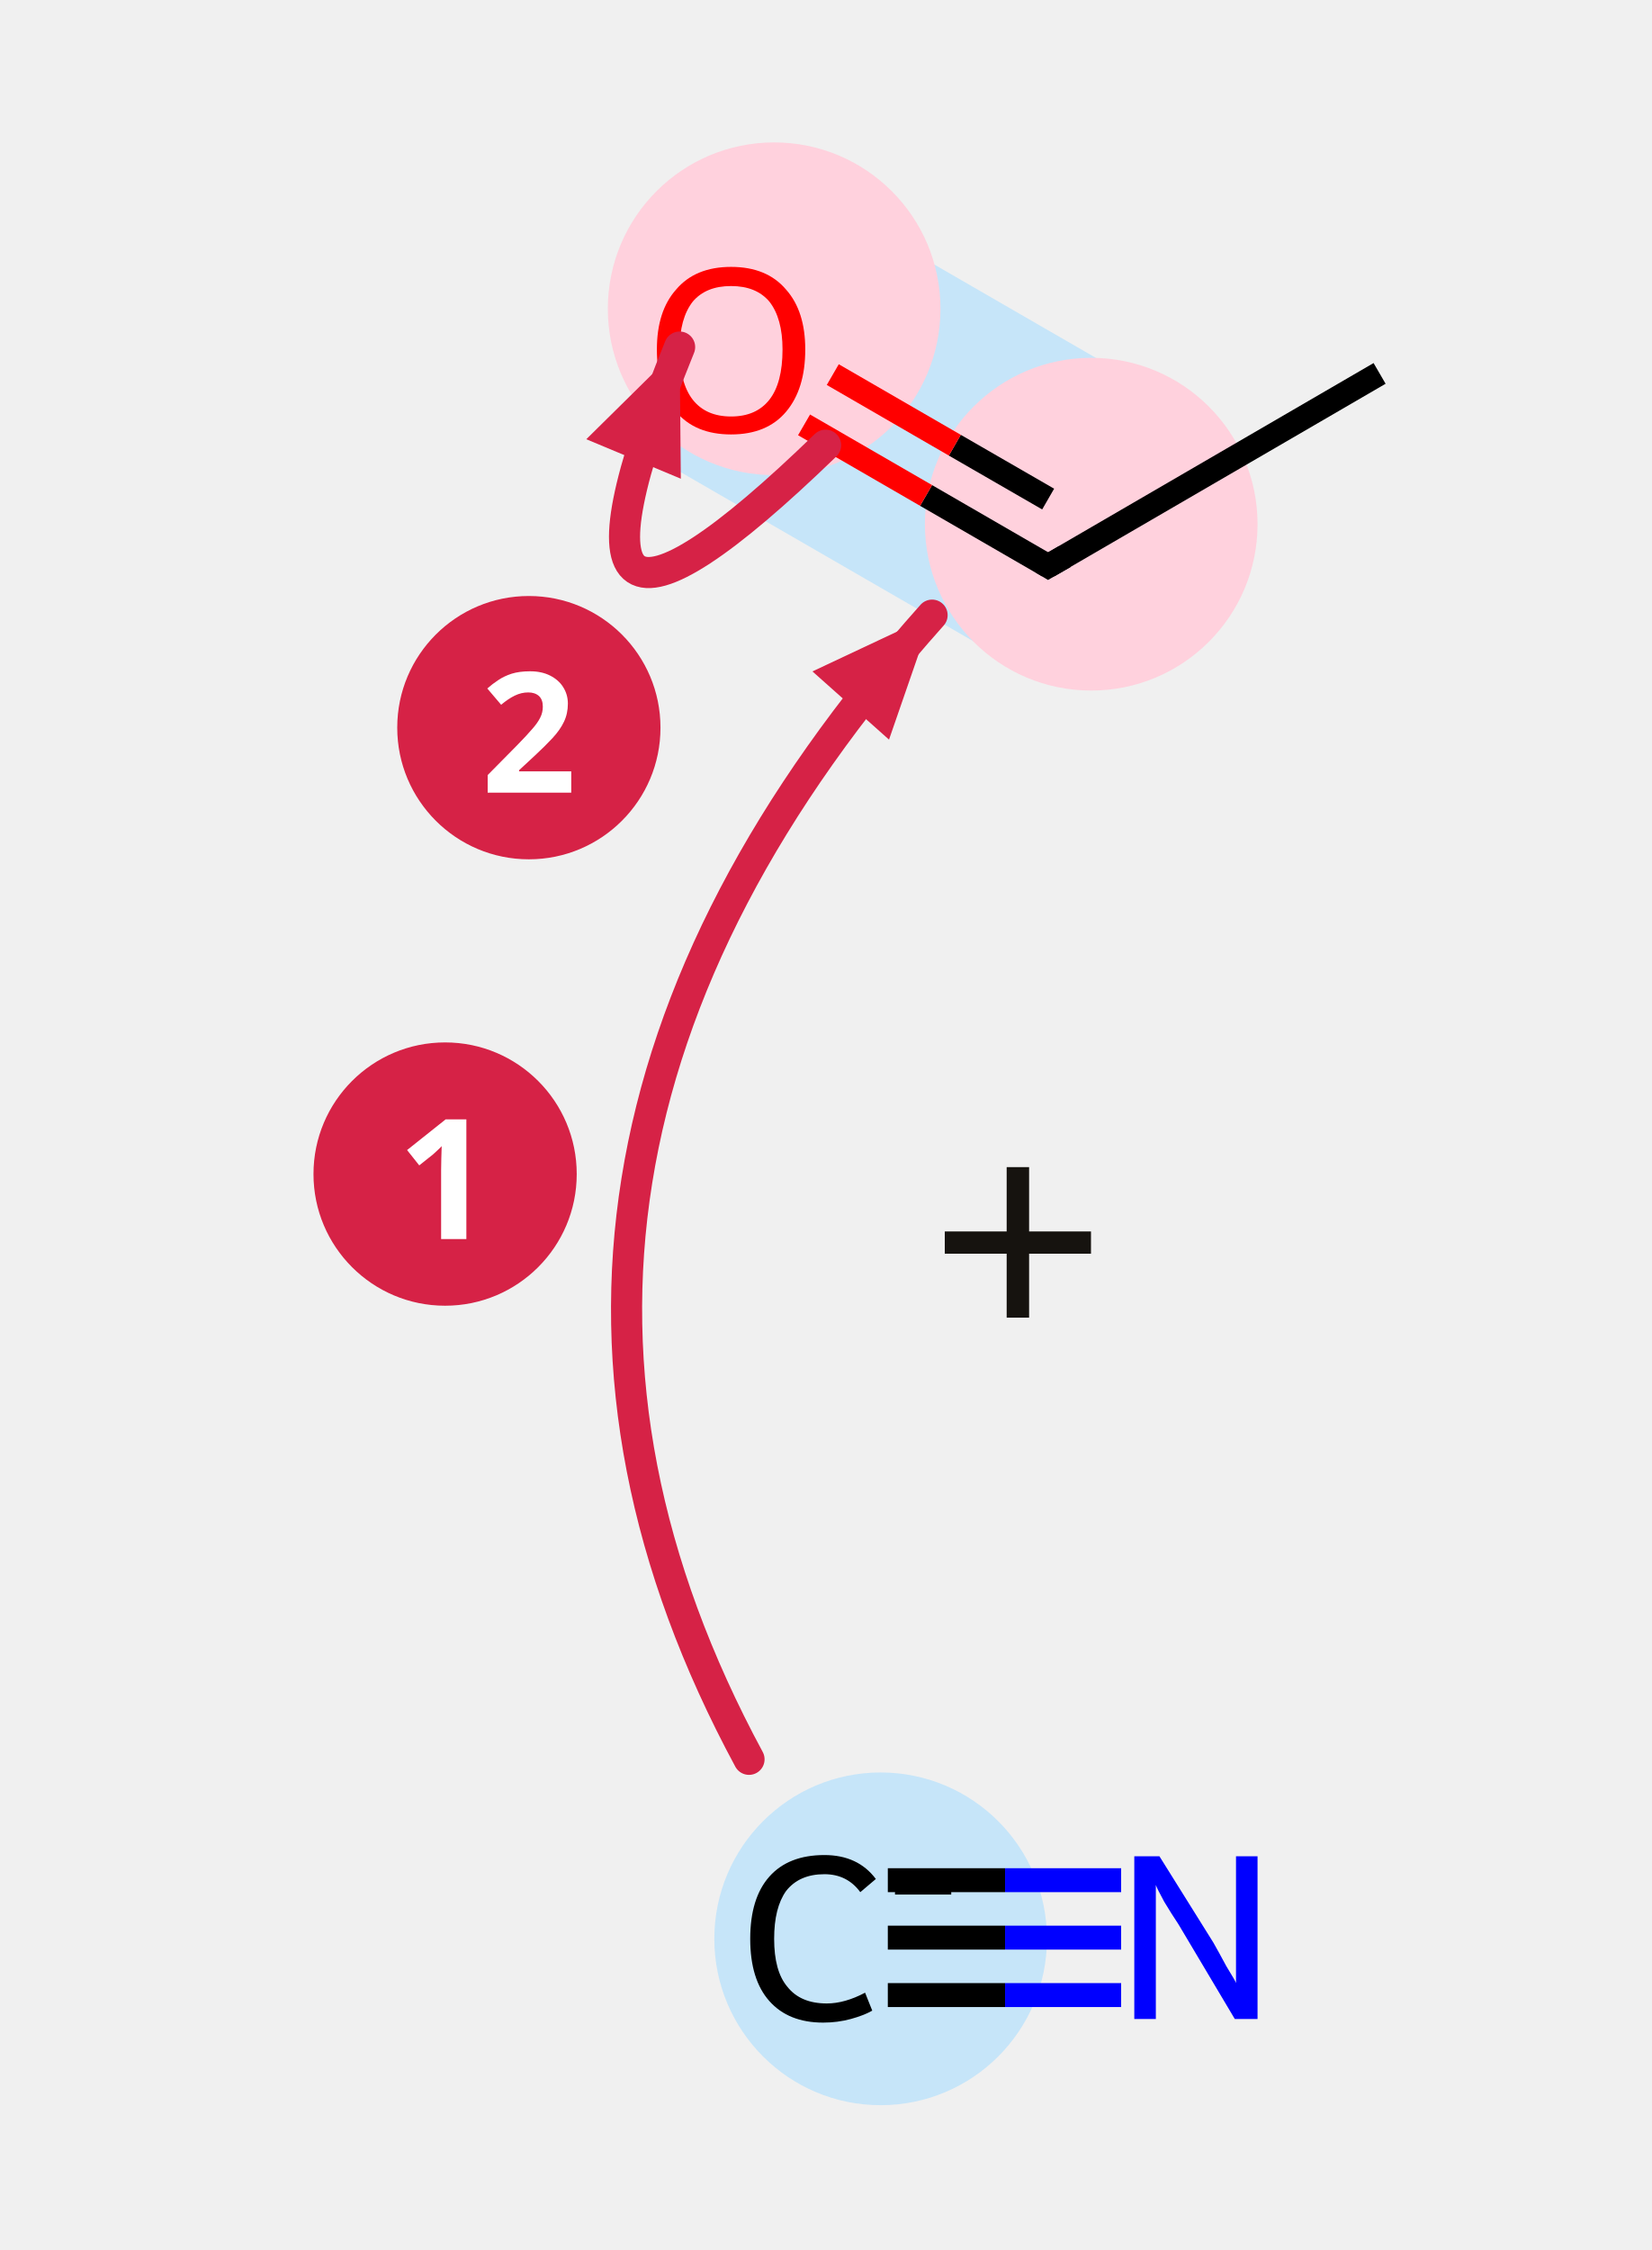
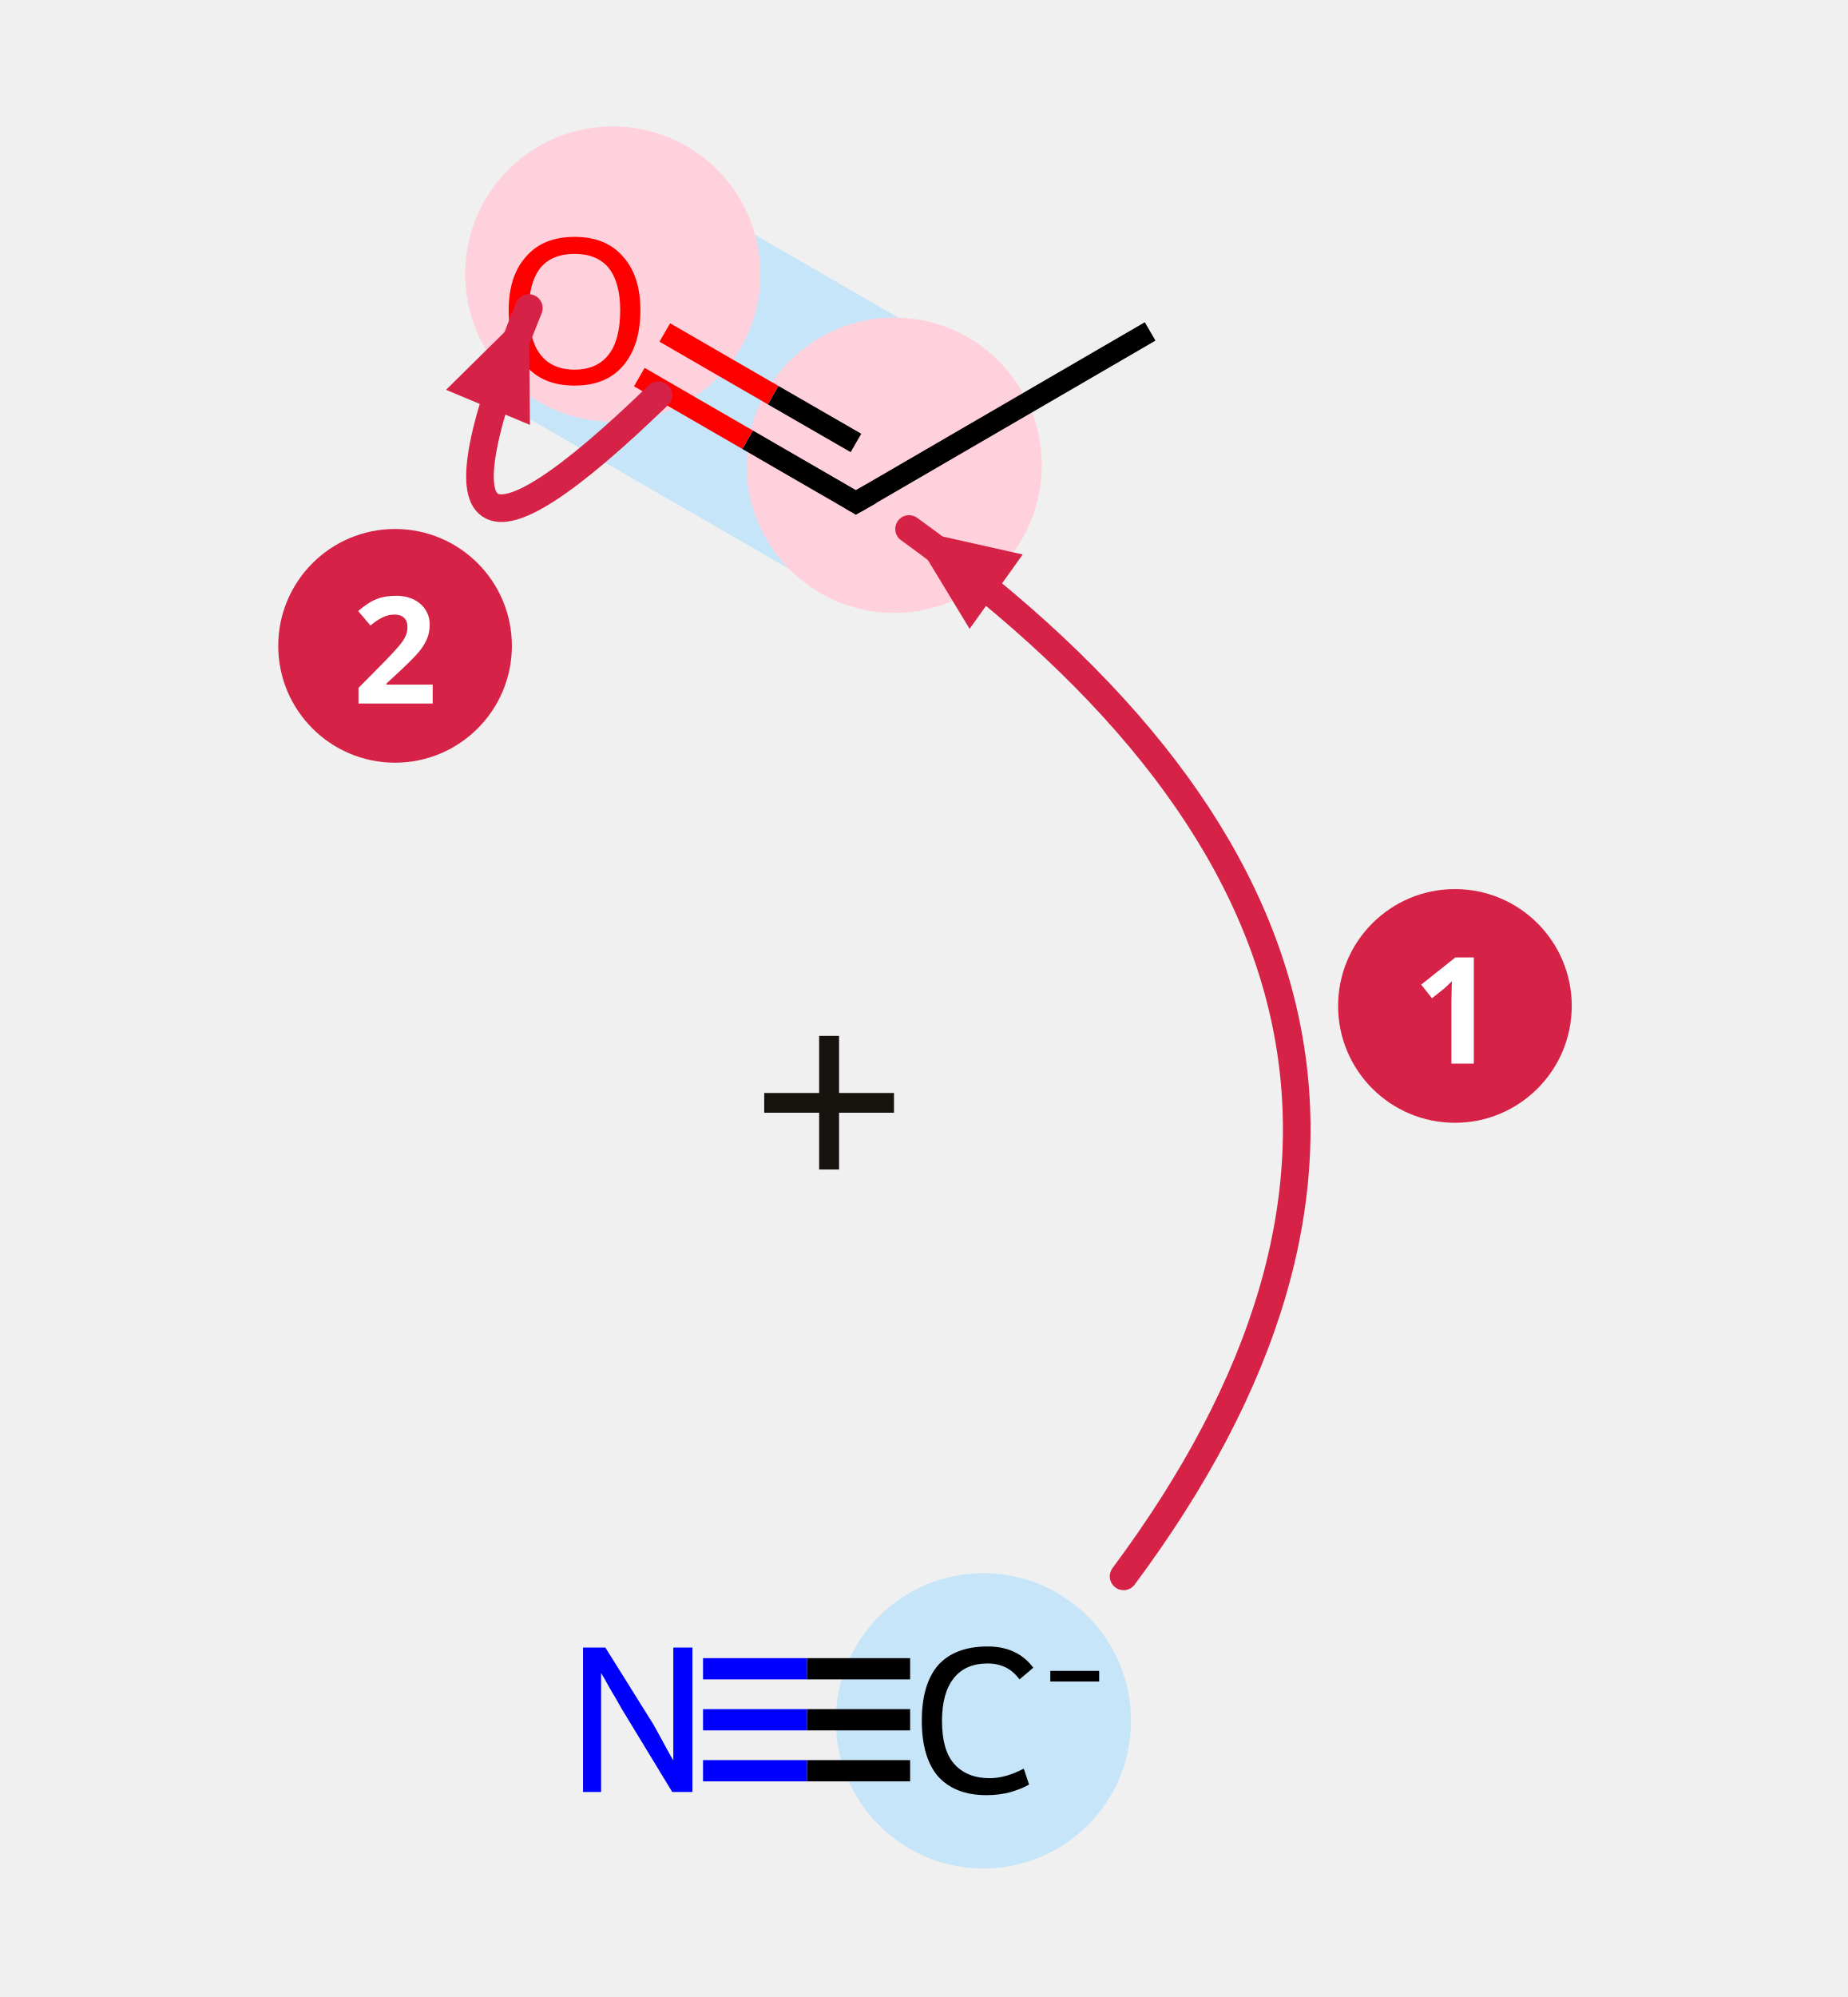
- <svg xmlns="http://www.w3.org/2000/svg" version="1.1" width="138px" height="188px" viewBox="-28 4 138 188">
+ <svg xmlns="http://www.w3.org/2000/svg" version="1.1" width="174px" height="188px" viewBox="-21 4 174 188">
  <g transform="translate(-62.9, -71.2)">
    <path class="bond-1 atom-1 atom-2" d="M 101.9,90.9 L 129.6,106.9 L 116.8,129.1 L 89.1,113.1 Z" style="fill:#C6E5F9;fill-rule:evenodd;fill-opacity:1;stroke:#C6E5F9;stroke-width:0.0px;stroke-linecap:butt;stroke-linejoin:miter;stroke-miterlimit:10;stroke-opacity:1;" />
    <ellipse cx="126.1" cy="119.0" rx="13.4" ry="13.4" class="atom-1" style="fill:#FFD1DD;fill-rule:evenodd;stroke:#FFD1DD;stroke-width:1.0px;stroke-linecap:butt;stroke-linejoin:miter;stroke-opacity:1" />
    <ellipse cx="99.6" cy="101.0" rx="13.4" ry="13.4" class="atom-2" style="fill:#FFD1DD;fill-rule:evenodd;stroke:#FFD1DD;stroke-width:1.0px;stroke-linecap:butt;stroke-linejoin:miter;stroke-opacity:1" />
    <path class="bond-0 atom-0 atom-1" d="M 150.2,106.4 L 122.5,122.5" style="fill:none;fill-rule:evenodd;stroke:#000000;stroke-width:2.0px;stroke-linecap:butt;stroke-linejoin:miter;stroke-opacity:1" />
    <path class="bond-1 atom-1 atom-2" d="M 122.5,122.5 L 112.3,116.6" style="fill:none;fill-rule:evenodd;stroke:#000000;stroke-width:2.0px;stroke-linecap:butt;stroke-linejoin:miter;stroke-opacity:1" />
    <path class="bond-1 atom-1 atom-2" d="M 112.3,116.6 L 102.1,110.7" style="fill:none;fill-rule:evenodd;stroke:#FF0000;stroke-width:2.0px;stroke-linecap:butt;stroke-linejoin:miter;stroke-opacity:1" />
    <path class="bond-1 atom-1 atom-2" d="M 122.5,116.9 L 114.7,112.4" style="fill:none;fill-rule:evenodd;stroke:#000000;stroke-width:2.0px;stroke-linecap:butt;stroke-linejoin:miter;stroke-opacity:1" />
    <path class="bond-1 atom-1 atom-2" d="M 114.7,112.4 L 104.5,106.5" style="fill:none;fill-rule:evenodd;stroke:#FF0000;stroke-width:2.0px;stroke-linecap:butt;stroke-linejoin:miter;stroke-opacity:1" />
    <path d="M 123.9,121.7 L 122.5,122.5 L 122.0,122.2" style="fill:none;stroke:#000000;stroke-width:2.0px;stroke-linecap:butt;stroke-linejoin:miter;stroke-miterlimit:10;stroke-opacity:1;" />
    <path class="atom-2" d="M 89.8 104.4 Q 89.8 101.2, 91.4 99.4 Q 93.0 97.5, 96.0 97.5 Q 99.0 97.5, 100.6 99.4 Q 102.2 101.2, 102.2 104.4 Q 102.2 107.7, 100.6 109.6 Q 99.0 111.5, 96.0 111.5 Q 93.0 111.5, 91.4 109.6 Q 89.8 107.8, 89.8 104.4 M 96.0 110.0 Q 98.1 110.0, 99.2 108.6 Q 100.3 107.2, 100.3 104.4 Q 100.3 101.8, 99.2 100.4 Q 98.1 99.1, 96.0 99.1 Q 93.9 99.1, 92.8 100.4 Q 91.7 101.8, 91.7 104.4 Q 91.7 107.2, 92.8 108.6 Q 93.9 110.0, 96.0 110.0 " fill="#FF0000" />
  </g>
-   <g transform="translate(-64.1, 56.0)">
-     <ellipse cx="109.7" cy="110.0" rx="13.4" ry="13.4" class="atom-0" style="fill:#C6E5F9;fill-rule:evenodd;stroke:#C6E5F9;stroke-width:1.0px;stroke-linecap:butt;stroke-linejoin:miter;stroke-opacity:1" />
-     <path class="bond-0 atom-0 atom-1" d="M 110.3,109.9 L 120.1,109.9" style="fill:none;fill-rule:evenodd;stroke:#000000;stroke-width:2.0px;stroke-linecap:butt;stroke-linejoin:miter;stroke-opacity:1" />
-     <path class="bond-0 atom-0 atom-1" d="M 120.1,109.9 L 129.8,109.9" style="fill:none;fill-rule:evenodd;stroke:#0000FF;stroke-width:2.0px;stroke-linecap:butt;stroke-linejoin:miter;stroke-opacity:1" />
-     <path class="bond-0 atom-0 atom-1" d="M 110.3,105.1 L 120.1,105.1" style="fill:none;fill-rule:evenodd;stroke:#000000;stroke-width:2.0px;stroke-linecap:butt;stroke-linejoin:miter;stroke-opacity:1" />
-     <path class="bond-0 atom-0 atom-1" d="M 120.1,105.1 L 129.8,105.1" style="fill:none;fill-rule:evenodd;stroke:#0000FF;stroke-width:2.0px;stroke-linecap:butt;stroke-linejoin:miter;stroke-opacity:1" />
-     <path class="bond-0 atom-0 atom-1" d="M 110.3,114.7 L 120.1,114.7" style="fill:none;fill-rule:evenodd;stroke:#000000;stroke-width:2.0px;stroke-linecap:butt;stroke-linejoin:miter;stroke-opacity:1" />
-     <path class="bond-0 atom-0 atom-1" d="M 120.1,114.7 L 129.8,114.7" style="fill:none;fill-rule:evenodd;stroke:#0000FF;stroke-width:2.0px;stroke-linecap:butt;stroke-linejoin:miter;stroke-opacity:1" />
-     <path class="atom-0" d="M 98.8 110.0 Q 98.8 106.6, 100.4 104.8 Q 102.0 103.0, 105.0 103.0 Q 107.8 103.0, 109.3 105.0 L 108.0 106.1 Q 106.9 104.6, 105.0 104.6 Q 102.9 104.6, 101.8 106.0 Q 100.8 107.4, 100.8 110.0 Q 100.8 112.7, 101.9 114.0 Q 103.0 115.4, 105.2 115.4 Q 106.7 115.4, 108.4 114.5 L 109.0 116.0 Q 108.3 116.4, 107.2 116.7 Q 106.1 117.0, 104.9 117.0 Q 102.0 117.0, 100.4 115.2 Q 98.8 113.4, 98.8 110.0 " fill="#000000" />
-     <path class="atom-0" d="M 110.9 105.3 L 115.6 105.3 L 115.6 106.3 L 110.9 106.3 L 110.9 105.3 " fill="#000000" />
-     <path class="atom-1" d="M 133.0 103.1 L 137.5 110.3 Q 137.9 111.0, 138.6 112.3 Q 139.4 113.6, 139.4 113.7 L 139.4 103.1 L 141.2 103.1 L 141.2 116.7 L 139.3 116.7 L 134.6 108.8 Q 134.0 107.9, 133.4 106.9 Q 132.8 105.8, 132.7 105.5 L 132.7 116.7 L 130.9 116.7 L 130.9 103.1 L 133.0 103.1 " fill="#0000FF" />
+   <g transform="translate(-61.8, 56.0)">
+     <ellipse cx="133.4" cy="110.0" rx="13.4" ry="13.4" class="atom-1" style="fill:#C6E5F9;fill-rule:evenodd;stroke:#C6E5F9;stroke-width:1.0px;stroke-linecap:butt;stroke-linejoin:miter;stroke-opacity:1" />
+     <path class="bond-0 atom-0 atom-1" d="M 107.0,109.9 L 116.8,109.9" style="fill:none;fill-rule:evenodd;stroke:#0000FF;stroke-width:2.0px;stroke-linecap:butt;stroke-linejoin:miter;stroke-opacity:1" />
+     <path class="bond-0 atom-0 atom-1" d="M 116.8,109.9 L 126.5,109.9" style="fill:none;fill-rule:evenodd;stroke:#000000;stroke-width:2.0px;stroke-linecap:butt;stroke-linejoin:miter;stroke-opacity:1" />
+     <path class="bond-0 atom-0 atom-1" d="M 107.0,105.1 L 116.8,105.1" style="fill:none;fill-rule:evenodd;stroke:#0000FF;stroke-width:2.0px;stroke-linecap:butt;stroke-linejoin:miter;stroke-opacity:1" />
+     <path class="bond-0 atom-0 atom-1" d="M 116.8,105.1 L 126.5,105.1" style="fill:none;fill-rule:evenodd;stroke:#000000;stroke-width:2.0px;stroke-linecap:butt;stroke-linejoin:miter;stroke-opacity:1" />
+     <path class="bond-0 atom-0 atom-1" d="M 107.0,114.7 L 116.8,114.7" style="fill:none;fill-rule:evenodd;stroke:#0000FF;stroke-width:2.0px;stroke-linecap:butt;stroke-linejoin:miter;stroke-opacity:1" />
+     <path class="bond-0 atom-0 atom-1" d="M 116.8,114.7 L 126.5,114.7" style="fill:none;fill-rule:evenodd;stroke:#000000;stroke-width:2.0px;stroke-linecap:butt;stroke-linejoin:miter;stroke-opacity:1" />
+     <path class="atom-0" d="M 97.8 103.1 L 102.3 110.3 Q 102.7 111.0, 103.4 112.3 Q 104.1 113.6, 104.2 113.7 L 104.2 103.1 L 106.0 103.1 L 106.0 116.7 L 104.1 116.7 L 99.3 108.8 Q 98.8 107.9, 98.2 106.9 Q 97.6 105.8, 97.4 105.5 L 97.4 116.7 L 95.7 116.7 L 95.7 103.1 L 97.8 103.1 " fill="#0000FF" />
+     <path class="atom-1" d="M 127.6 110.0 Q 127.6 106.6, 129.1 104.8 Q 130.7 103.0, 133.8 103.0 Q 136.6 103.0, 138.1 105.0 L 136.8 106.1 Q 135.7 104.6, 133.8 104.6 Q 131.7 104.6, 130.6 106.0 Q 129.5 107.4, 129.5 110.0 Q 129.5 112.7, 130.6 114.0 Q 131.8 115.4, 134.0 115.4 Q 135.5 115.4, 137.2 114.5 L 137.7 116.0 Q 137.0 116.4, 136.0 116.7 Q 134.9 117.0, 133.7 117.0 Q 130.7 117.0, 129.1 115.2 Q 127.6 113.4, 127.6 110.0 " fill="#000000" />
+     <path class="atom-1" d="M 139.7 105.3 L 144.3 105.3 L 144.3 106.3 L 139.7 106.3 L 139.7 105.3 " fill="#000000" />
  </g>
  <text x="57.1" y="106.9" text-anchor="middle" dominant-baseline="central" font-family="Karla, sans-serif" font-size="26" fill="#16130F">+</text>
-   <path d="M 34.6,151.0 Q 8.2,102.1 49.9,55.4" fill="none" stroke="#D62246" stroke-width="2.6" stroke-linecap="round" />
-   <polygon points="49.9,55.4 46.3,65.8 39.9,60.1" fill="#D62246" />
-   <circle cx="9.2" cy="102.1" r="11" fill="#D62246" />
-   <text x="9.2" y="102.1" text-anchor="middle" dominant-baseline="central" font-family="Karla, sans-serif" font-size="14" font-weight="700" fill="#FFFFFF">1</text>
+   <path d="M 84.8,152.4 Q 125.5,97.7 64.6,53.8" fill="none" stroke="#D62246" stroke-width="2.6" stroke-linecap="round" />
+   <polygon points="64.6,53.8 75.3,56.2 70.3,63.2" fill="#D62246" />
+   <circle cx="116.0" cy="98.7" r="11" fill="#D62246" />
+   <text x="116.0" y="98.7" text-anchor="middle" dominant-baseline="central" font-family="Karla, sans-serif" font-size="14" font-weight="700" fill="#FFFFFF">1</text>
  <path d="M 41.0,41.2 Q 15.4,66.0 28.8,33.0" fill="none" stroke="#D62246" stroke-width="2.6" stroke-linecap="round" />
  <polygon points="28.8,33.0 28.9,44.0 21.0,40.7" fill="#D62246" />
  <circle cx="16.2" cy="64.8" r="11" fill="#D62246" />
  <text x="16.2" y="64.8" text-anchor="middle" dominant-baseline="central" font-family="Karla, sans-serif" font-size="14" font-weight="700" fill="#FFFFFF">2</text>
</svg>
